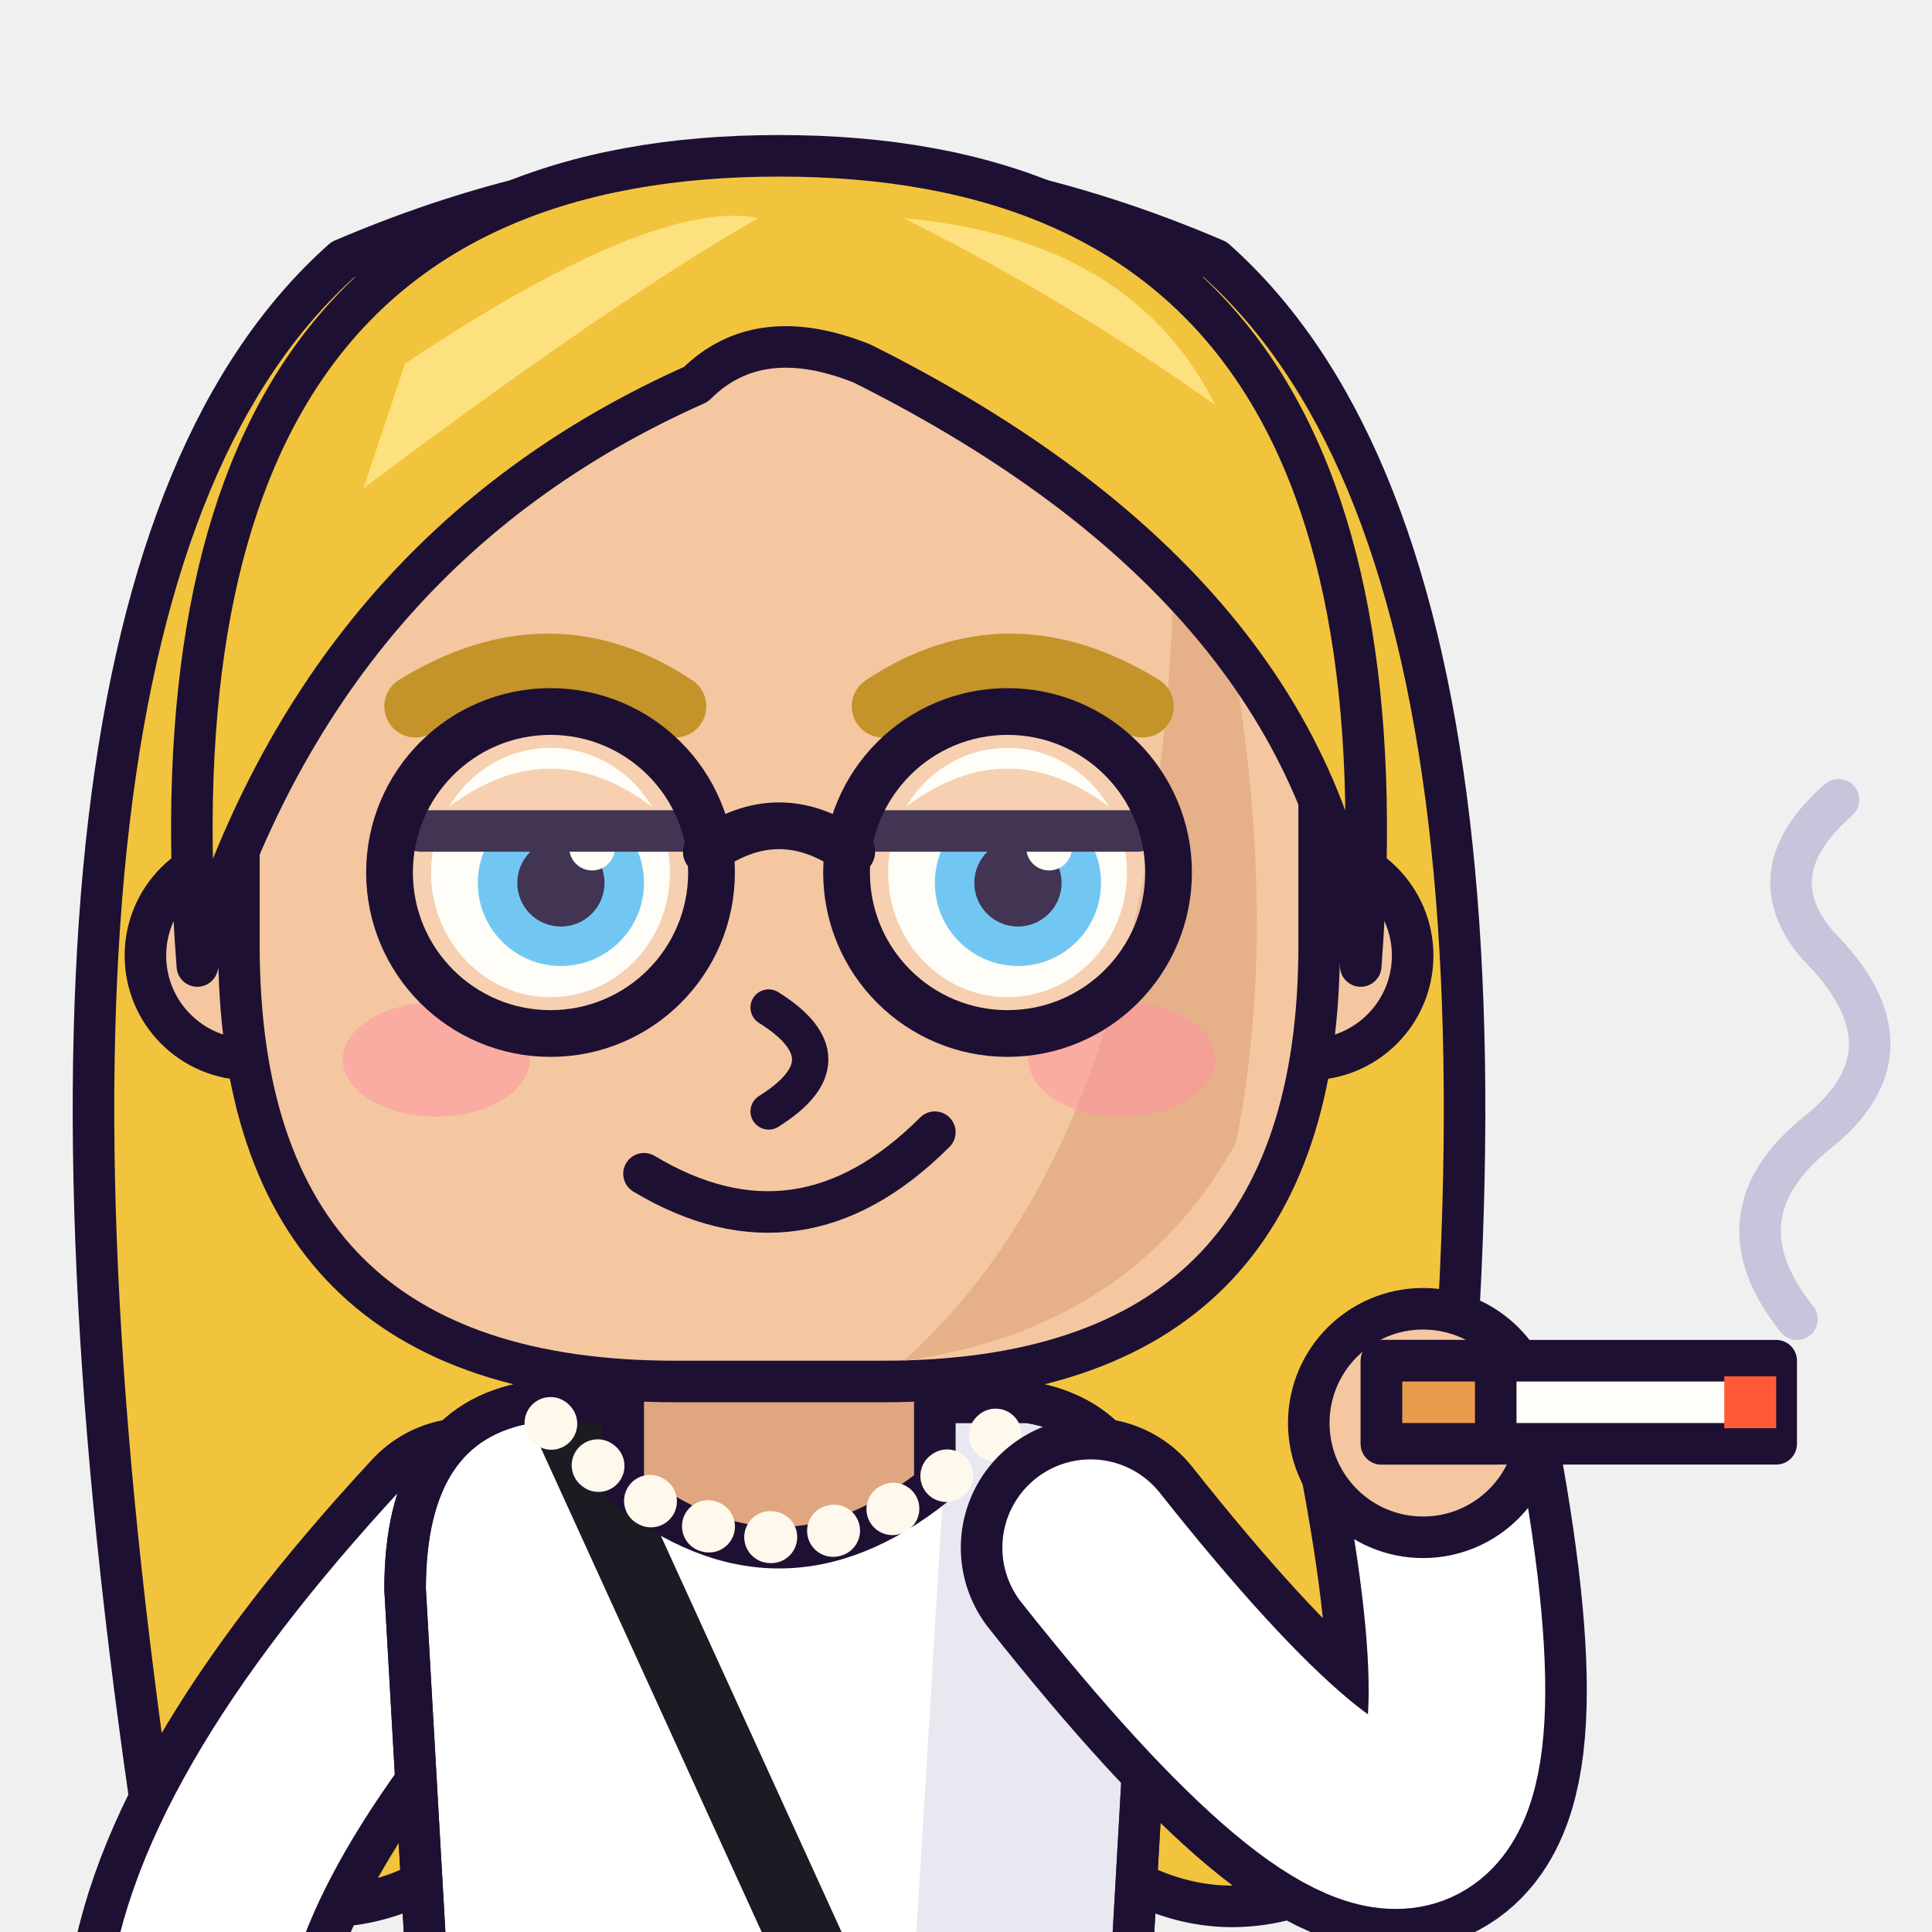
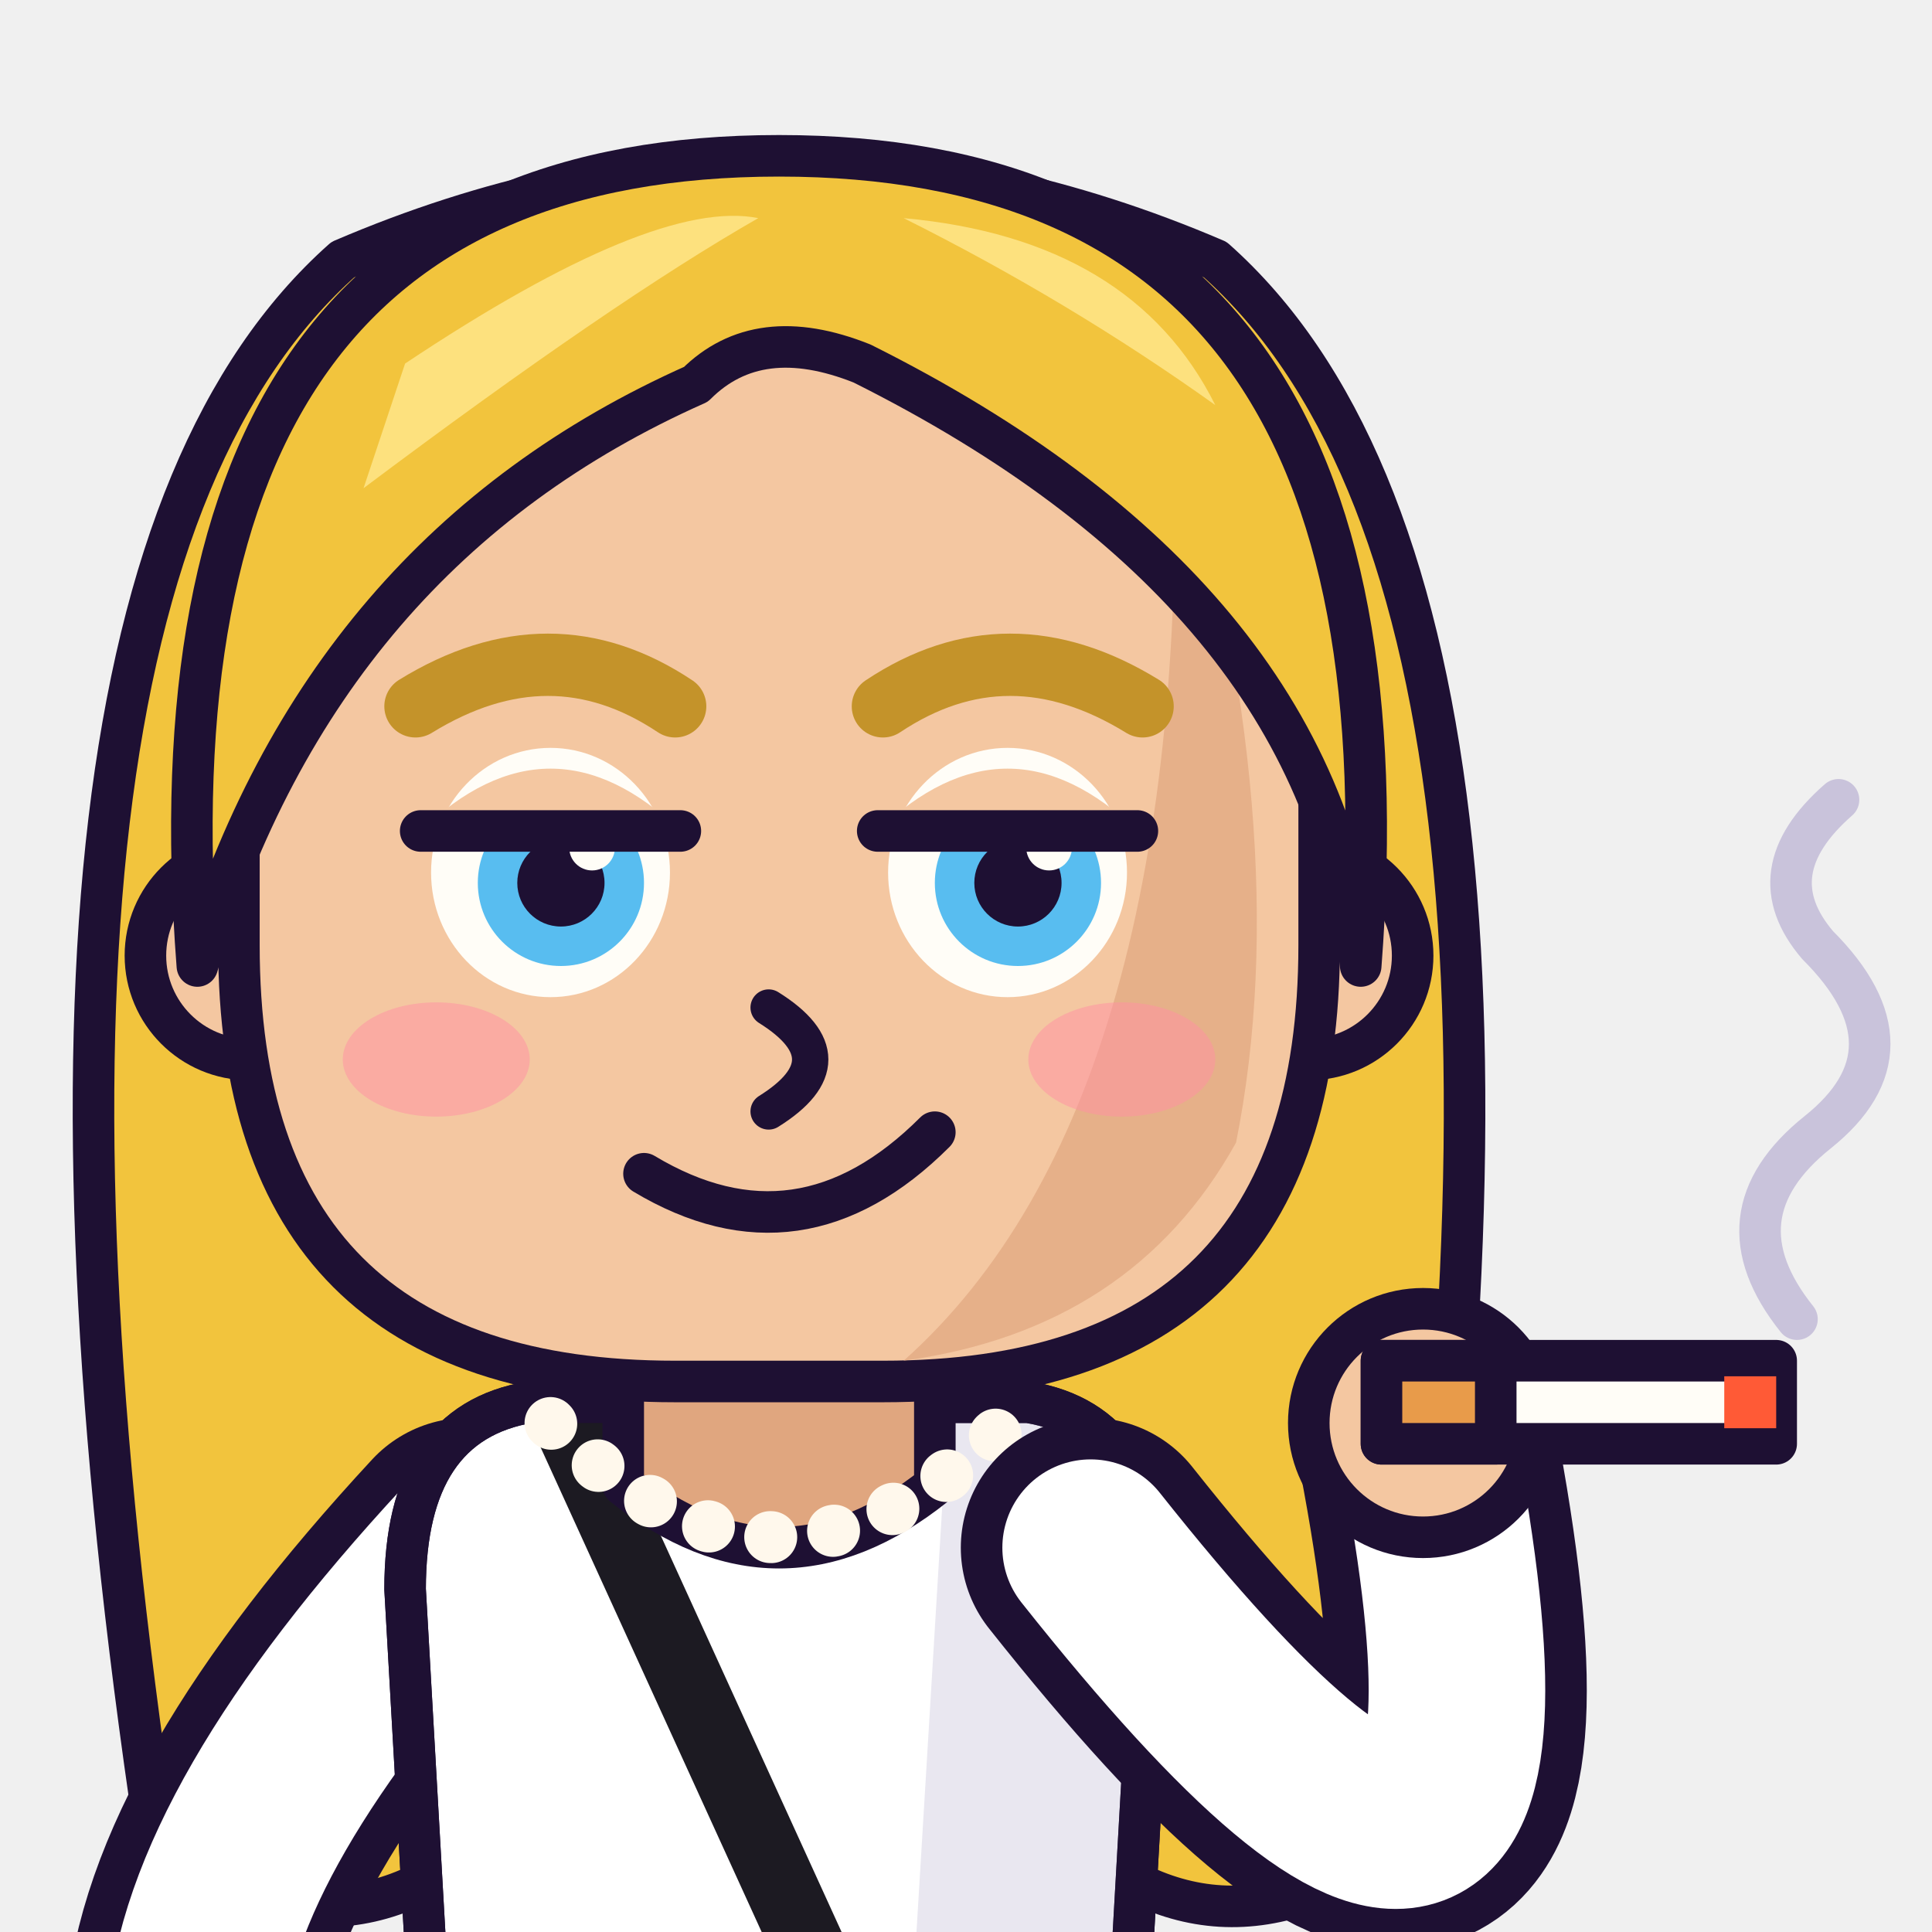
<svg xmlns="http://www.w3.org/2000/svg" viewBox="55 87 186 186" role="img" aria-label="Piku">
  <path d="M70 264Q52 144 88 112Q130 94 172 112Q208 144 190 264Q172 278 156 262H104Q88 278 70 264Z" fill="#F2C43D" stroke="#1E1033" stroke-width="4" stroke-linejoin="round" stroke-linecap="round" />
  <ellipse cx="130" cy="410" rx="65" ry="7" fill="#1E1033" opacity="0.28" />
  <path d="M100 318L97 396H127L125 344L125 318Z" fill="#2F3A55" stroke="#1E1033" stroke-width="4" stroke-linejoin="round" stroke-linecap="round" />
  <path d="M160 318L163 396H133L135 344L135 318Z" fill="#2F3A55" stroke="#1E1033" stroke-width="4" stroke-linejoin="round" stroke-linecap="round" />
  <path d="M137 346L141 394H161L157 324Z" fill="#1C2438" opacity="0.55" />
  <path d="M123 408v-13q0 -7 -7 -7h-12q-18.6 3 -28 14q-2 3 0 6z" fill="#FFFFFF" stroke="#1E1033" stroke-width="4" stroke-linejoin="round" stroke-linecap="round" />
  <path d="M137 408v-13q0 -7 7 -7h12q18.6 3 28 14q2 3 0 6z" fill="#FFFFFF" stroke="#1E1033" stroke-width="4" stroke-linejoin="round" stroke-linecap="round" />
  <path d="M100 236Q50 290 95 310" fill="none" stroke="#1E1033" stroke-width="25" stroke-linecap="round" />
  <path d="M100 236Q50 290 95 310" fill="none" stroke="#FFFFFF" stroke-width="17" stroke-linecap="round" />
  <circle cx="95" cy="310" r="11" fill="#F4C7A1" stroke="#1E1033" stroke-width="4" stroke-linejoin="round" stroke-linecap="round" />
  <clipPath id="torso">
    <path d="M106 222Q94 224 94 240L99 328Q130 334 161 328L166 240Q166 224 154 222Z" />
  </clipPath>
  <path d="M106 222Q94 224 94 240L99 328Q130 334 161 328L166 240Q166 224 154 222Z" fill="#FFFFFF" stroke="#1E1033" stroke-width="4" stroke-linejoin="round" stroke-linecap="round" />
  <g clip-path="url(#torso)">
    <path d="M108 220L160 334" fill="none" stroke="#1C1A22" stroke-width="7" stroke-linecap="round" stroke-linejoin="round" />
    <path d="M146.56 218H172V338H139.3Z" fill="#B9B4D0" opacity="0.32" />
  </g>
  <path d="M106 222Q94 224 94 240L99 328Q130 334 161 328L166 240Q166 224 154 222Z" fill="none" stroke="#1E1033" stroke-width="4" stroke-linejoin="round" stroke-linecap="round" />
  <path d="M115 214h30v16q-15 12 -30 0z" fill="#E0A67F" stroke="#1E1033" stroke-width="4" stroke-linejoin="round" stroke-linecap="round" />
  <path d="M108 224q22 22 44 0" fill="none" stroke="#FFF8EC" stroke-width="5" stroke-dasharray="0.1 6" stroke-linecap="round" />
  <path d="M160 236Q206 294 192 224" fill="none" stroke="#1E1033" stroke-width="25" stroke-linecap="round" />
  <path d="M160 236Q206 294 192 224" fill="none" stroke="#FFFFFF" stroke-width="17" stroke-linecap="round" />
  <circle cx="192" cy="224" r="11" fill="#F4C7A1" stroke="#1E1033" stroke-width="4" stroke-linejoin="round" stroke-linecap="round" />
  <path d="M188 218h38v8h-38z" fill="#FFFDF7" stroke="#1E1033" stroke-width="4" stroke-linejoin="round" stroke-linecap="round" />
  <path d="M188 218h11v8h-11z" fill="#E89B4A" stroke="#1E1033" stroke-width="4" stroke-linejoin="round" stroke-linecap="round" />
  <path d="M221 219.5h5v5h-5z" fill="#FF5A36" opacity="1" />
  <path d="M228 214q-8 -10 2 -18q10 -8 0 -18q-6 -7 2 -14" fill="none" stroke="#C9C3DB" stroke-width="4" stroke-linecap="round" stroke-linejoin="round" />
  <circle cx="79" cy="179" r="10" fill="#F4C7A1" stroke="#1E1033" stroke-width="4" stroke-linejoin="round" stroke-linecap="round" />
  <circle cx="181" cy="179" r="10" fill="#F4C7A1" stroke="#1E1033" stroke-width="4" stroke-linejoin="round" stroke-linecap="round" />
  <path d="M120 114h20q42 0 42 42v22q0 42 -42 42h-20q-42 0 -42 -42v-22q0 -42 42 -42z" fill="#F4C7A1" stroke="#1E1033" stroke-width="4" stroke-linejoin="round" stroke-linecap="round" />
  <path d="M168 126Q180 167 174 197Q164 215 142 218Q170 193 168 126Z" fill="#E0A67F" opacity="0.7" />
  <ellipse cx="97" cy="189" rx="9" ry="5.5" fill="#FF8FA3" opacity="0.5" />
  <ellipse cx="163" cy="189" rx="9" ry="5.5" fill="#FF8FA3" opacity="0.5" />
  <ellipse cx="108" cy="171" rx="11.5" ry="12" fill="#FFFDF7" />
  <circle cx="109" cy="172" r="8" fill="#58BDF0" />
  <circle cx="109" cy="172" r="4.2" fill="#1E1033" />
  <circle cx="112" cy="168.6" r="2.2" fill="#FFFDF7" />
  <path d="M95.5 167Q108 155 120.5 167Z" fill="#F4C7A1" />
  <path d="M95.5 167H120.5" fill="none" stroke="#1E1033" stroke-width="4" stroke-linecap="round" stroke-linejoin="round" />
  <ellipse cx="152" cy="171" rx="11.5" ry="12" fill="#FFFDF7" />
  <circle cx="153" cy="172" r="8" fill="#58BDF0" />
  <circle cx="153" cy="172" r="4.2" fill="#1E1033" />
  <circle cx="156" cy="168.6" r="2.2" fill="#FFFDF7" />
  <path d="M139.5 167Q152 155 164.5 167Z" fill="#F4C7A1" />
  <path d="M139.5 167H164.5" fill="none" stroke="#1E1033" stroke-width="4" stroke-linecap="round" stroke-linejoin="round" />
  <path d="M120 155Q108 147 95 155" fill="none" stroke="#C4932A" stroke-width="6" stroke-linecap="round" stroke-linejoin="round" />
  <path d="M140 155Q152 147 165 155" fill="none" stroke="#C4932A" stroke-width="6" stroke-linecap="round" stroke-linejoin="round" />
  <path d="M129 184q8 5 0 10" fill="none" stroke="#1E1033" stroke-width="3.5" stroke-linecap="round" stroke-linejoin="round" />
  <path d="M117 200q15 9 28 -4" fill="none" stroke="#1E1033" stroke-width="4" stroke-linecap="round" stroke-linejoin="round" />
-   <circle cx="108" cy="171" r="15.5" fill="#FFFFFF" fill-opacity="0.16" stroke="#1E1033" stroke-width="4.5" />
-   <circle cx="152" cy="171" r="15.5" fill="#FFFFFF" fill-opacity="0.16" stroke="#1E1033" stroke-width="4.5" />
-   <path d="M123 169q7 -5 14 0" fill="none" stroke="#1E1033" stroke-width="4.5" stroke-linecap="round" stroke-linejoin="round" />
  <path d="M74 180Q68 102 130 102Q192 102 186 180Q182 144 138 122Q128 118 122 124Q86 140 74 180Z" fill="#F2C43D" stroke="#1E1033" stroke-width="4" stroke-linejoin="round" stroke-linecap="round" />
  <path d="M94 122Q118 106 128 108Q114 116 90 134Z" fill="#FFE68A" opacity="0.85" />
  <path d="M142 108Q164 110 172 126Q158 116 142 108Z" fill="#FFE68A" opacity="0.85" />
</svg>
